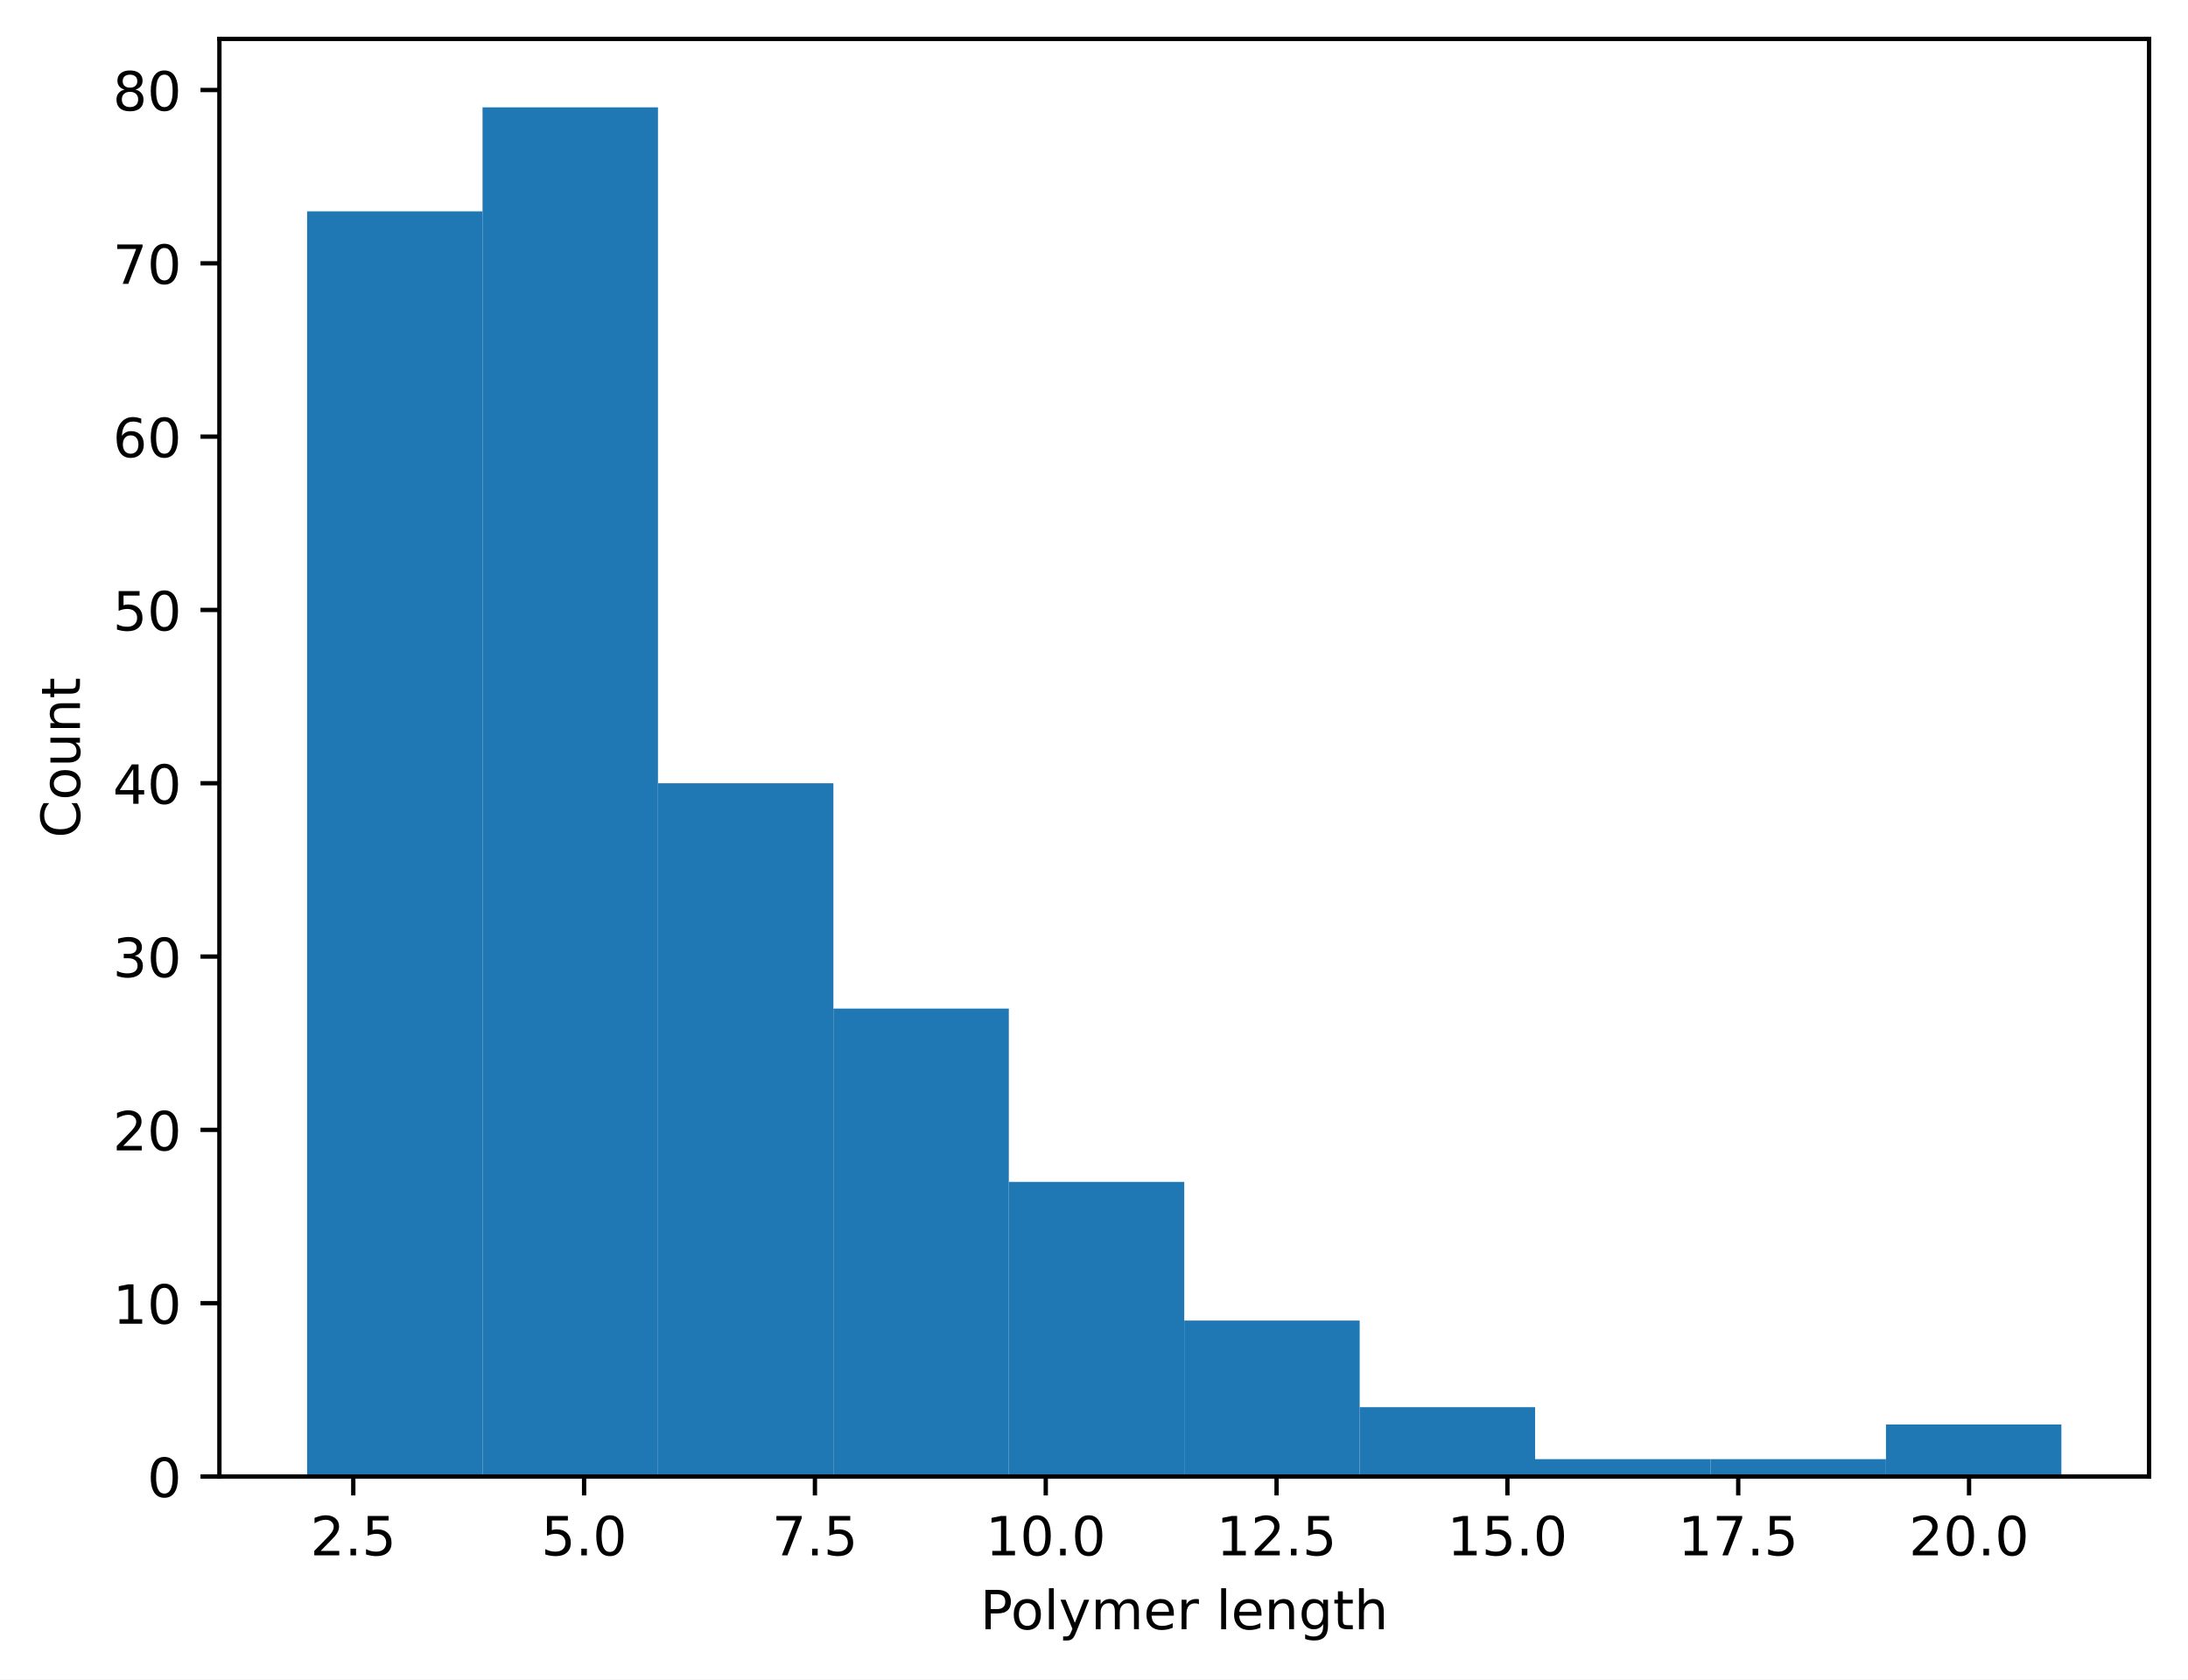
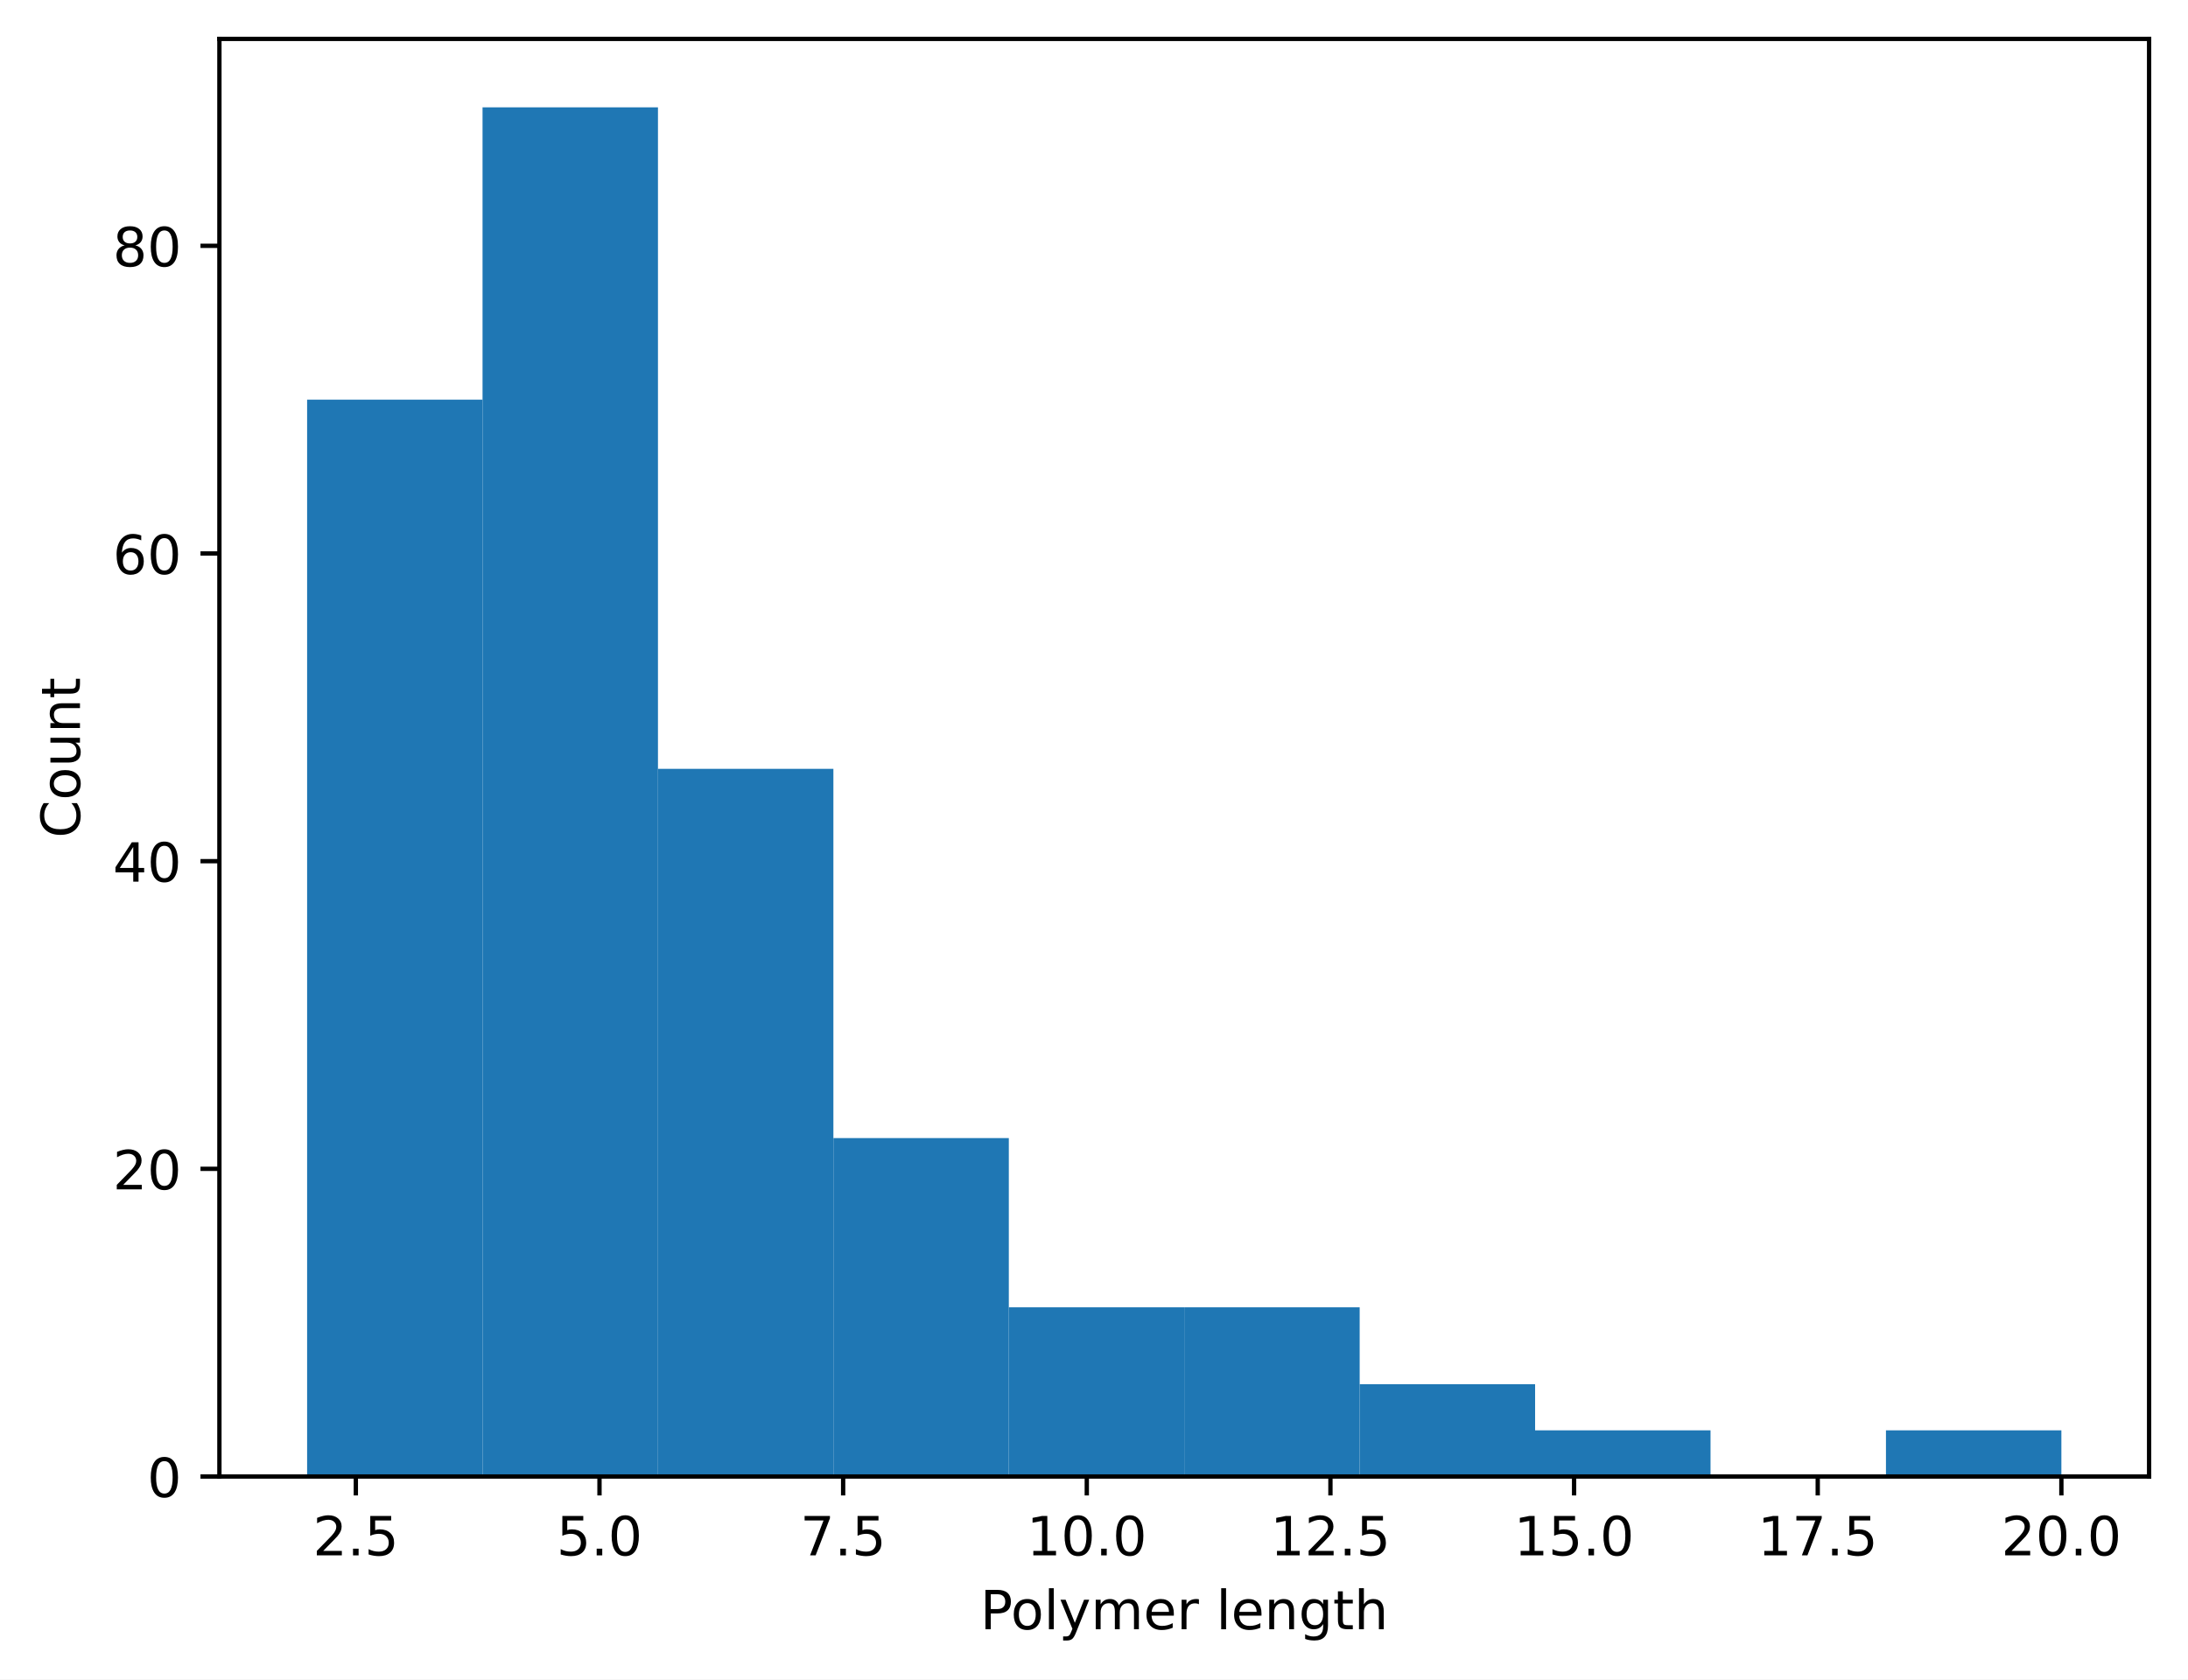
<svg xmlns="http://www.w3.org/2000/svg" xmlns:xlink="http://www.w3.org/1999/xlink" width="404.923pt" height="310.868pt" viewBox="0 0 404.923 310.868" version="1.1">
  <defs>
    <style type="text/css">*{stroke-linejoin: round; stroke-linecap: butt}</style>
  </defs>
  <g id="figure_1">
    <g id="patch_1">
      <path d="M 0 310.868  L 404.923 310.868  L 404.923 0  L 0 0  z " style="fill: #ffffff" />
    </g>
    <g id="axes_1">
      <g id="patch_2">
        <path d="M 40.603 273.312  L 397.723 273.312  L 397.723 7.2  L 40.603 7.2  z " style="fill: #ffffff" />
      </g>
      <g id="patch_3">
-         <path d="M 56.836 273.312  L 89.301 273.312  L 89.301 39.121  L 56.836 39.121  z " clip-path="url(#p811ddba940)" style="fill: #1f77b4" />
+         <path d="M 56.836 273.312  L 89.301 273.312  L 89.301 73.977  L 56.836 73.977  z " clip-path="url(#pc1ab9db2cb)" style="fill: #1f77b4" />
      </g>
      <g id="patch_4">
-         <path d="M 89.301 273.312  L 121.767 273.312  L 121.767 19.872  L 89.301 19.872  z " clip-path="url(#p811ddba940)" style="fill: #1f77b4" />
+         <path d="M 89.301 273.312  L 121.767 273.312  L 121.767 19.872  L 89.301 19.872  z " clip-path="url(#pc1ab9db2cb)" style="fill: #1f77b4" />
      </g>
      <g id="patch_5">
-         <path d="M 121.767 273.312  L 154.232 273.312  L 154.232 144.988  L 121.767 144.988  z " clip-path="url(#p811ddba940)" style="fill: #1f77b4" />
+         <path d="M 121.767 273.312  L 154.232 273.312  L 154.232 142.321  L 121.767 142.321  z " clip-path="url(#pc1ab9db2cb)" style="fill: #1f77b4" />
      </g>
      <g id="patch_6">
-         <path d="M 154.232 273.312  L 186.698 273.312  L 186.698 186.693  L 154.232 186.693  z " clip-path="url(#p811ddba940)" style="fill: #1f77b4" />
+         <path d="M 154.232 273.312  L 186.698 273.312  L 186.698 210.664  L 154.232 210.664  z " clip-path="url(#pc1ab9db2cb)" style="fill: #1f77b4" />
      </g>
      <g id="patch_7">
-         <path d="M 186.698 273.312  L 219.163 273.312  L 219.163 218.774  L 186.698 218.774  z " clip-path="url(#p811ddba940)" style="fill: #1f77b4" />
+         <path d="M 186.698 273.312  L 219.163 273.312  L 219.163 241.988  L 186.698 241.988  z " clip-path="url(#pc1ab9db2cb)" style="fill: #1f77b4" />
      </g>
      <g id="patch_8">
-         <path d="M 219.163 273.312  L 251.629 273.312  L 251.629 244.439  L 219.163 244.439  z " clip-path="url(#p811ddba940)" style="fill: #1f77b4" />
+         <path d="M 219.163 273.312  L 251.629 273.312  L 251.629 241.988  L 219.163 241.988  z " clip-path="url(#pc1ab9db2cb)" style="fill: #1f77b4" />
      </g>
      <g id="patch_9">
-         <path d="M 251.629 273.312  L 284.094 273.312  L 284.094 260.48  L 251.629 260.48  z " clip-path="url(#p811ddba940)" style="fill: #1f77b4" />
+         <path d="M 251.629 273.312  L 284.094 273.312  L 284.094 256.226  L 251.629 256.226  z " clip-path="url(#pc1ab9db2cb)" style="fill: #1f77b4" />
      </g>
      <g id="patch_10">
-         <path d="M 284.094 273.312  L 316.559 273.312  L 316.559 270.104  L 284.094 270.104  z " clip-path="url(#p811ddba940)" style="fill: #1f77b4" />
+         <path d="M 284.094 273.312  L 316.559 273.312  L 316.559 264.769  L 284.094 264.769  z " clip-path="url(#pc1ab9db2cb)" style="fill: #1f77b4" />
      </g>
      <g id="patch_11">
-         <path d="M 316.559 273.312  L 349.025 273.312  L 349.025 270.104  L 316.559 270.104  z " clip-path="url(#p811ddba940)" style="fill: #1f77b4" />
+         <path d="M 316.559 273.312  L 349.025 273.312  L 349.025 273.312  L 316.559 273.312  z " clip-path="url(#pc1ab9db2cb)" style="fill: #1f77b4" />
      </g>
      <g id="patch_12">
-         <path d="M 349.025 273.312  L 381.49 273.312  L 381.49 263.688  L 349.025 263.688  z " clip-path="url(#p811ddba940)" style="fill: #1f77b4" />
+         <path d="M 349.025 273.312  L 381.49 273.312  L 381.49 264.769  L 349.025 264.769  z " clip-path="url(#pc1ab9db2cb)" style="fill: #1f77b4" />
      </g>
      <g id="matplotlib.axis_1">
        <g id="xtick_1">
          <g id="line2d_1">
            <defs>
-               <path id="me19fb6f249" d="M 0 0  L 0 3.5  " style="stroke: #000000; stroke-width: 0.8" />
+               <path id="m4e63eef5a3" d="M 0 0  L 0 3.5  " style="stroke: #000000; stroke-width: 0.8" />
            </defs>
            <g>
-               <use xlink:href="#me19fb6f249" x="65.379" y="273.312" style="stroke: #000000; stroke-width: 0.8" />
+               <use xlink:href="#m4e63eef5a3" x="65.854" y="273.312" style="stroke: #000000; stroke-width: 0.8" />
            </g>
          </g>
          <g id="text_1">
-             <g transform="translate(57.42783 287.9104) scale(0.1 -0.1)">
+             <g transform="translate(57.90247 287.9104) scale(0.1 -0.1)">
              <defs>
                <path id="DejaVuSans-32" d="M 1228 531  L 3431 531  L 3431 0  L 469 0  L 469 531  Q 828 903 1448 1529  Q 2069 2156 2228 2338  Q 2531 2678 2651 2914  Q 2772 3150 2772 3378  Q 2772 3750 2511 3984  Q 2250 4219 1831 4219  Q 1534 4219 1204 4116  Q 875 4013 500 3803  L 500 4441  Q 881 4594 1212 4672  Q 1544 4750 1819 4750  Q 2544 4750 2975 4387  Q 3406 4025 3406 3419  Q 3406 3131 3298 2873  Q 3191 2616 2906 2266  Q 2828 2175 2409 1742  Q 1991 1309 1228 531  z " transform="scale(0.015625)" />
                <path id="DejaVuSans-2e" d="M 684 794  L 1344 794  L 1344 0  L 684 0  L 684 794  z " transform="scale(0.015625)" />
                <path id="DejaVuSans-35" d="M 691 4666  L 3169 4666  L 3169 4134  L 1269 4134  L 1269 2991  Q 1406 3038 1543 3061  Q 1681 3084 1819 3084  Q 2600 3084 3056 2656  Q 3513 2228 3513 1497  Q 3513 744 3044 326  Q 2575 -91 1722 -91  Q 1428 -91 1123 -41  Q 819 9 494 109  L 494 744  Q 775 591 1075 516  Q 1375 441 1709 441  Q 2250 441 2565 725  Q 2881 1009 2881 1497  Q 2881 1984 2565 2268  Q 2250 2553 1709 2553  Q 1456 2553 1204 2497  Q 953 2441 691 2322  L 691 4666  z " transform="scale(0.015625)" />
              </defs>
              <use xlink:href="#DejaVuSans-32" />
              <use xlink:href="#DejaVuSans-2e" transform="translate(63.62305 0)" />
              <use xlink:href="#DejaVuSans-35" transform="translate(95.41016 0)" />
            </g>
          </g>
        </g>
        <g id="xtick_2">
          <g id="line2d_2">
            <g>
-               <use xlink:href="#me19fb6f249" x="108.097" y="273.312" style="stroke: #000000; stroke-width: 0.8" />
+               <use xlink:href="#m4e63eef5a3" x="110.945" y="273.312" style="stroke: #000000; stroke-width: 0.8" />
            </g>
          </g>
          <g id="text_2">
-             <g transform="translate(100.1455 287.9104) scale(0.1 -0.1)">
+             <g transform="translate(102.9934 287.9104) scale(0.1 -0.1)">
              <defs>
                <path id="DejaVuSans-30" d="M 2034 4250  Q 1547 4250 1301 3770  Q 1056 3291 1056 2328  Q 1056 1369 1301 889  Q 1547 409 2034 409  Q 2525 409 2770 889  Q 3016 1369 3016 2328  Q 3016 3291 2770 3770  Q 2525 4250 2034 4250  z M 2034 4750  Q 2819 4750 3233 4129  Q 3647 3509 3647 2328  Q 3647 1150 3233 529  Q 2819 -91 2034 -91  Q 1250 -91 836 529  Q 422 1150 422 2328  Q 422 3509 836 4129  Q 1250 4750 2034 4750  z " transform="scale(0.015625)" />
              </defs>
              <use xlink:href="#DejaVuSans-35" />
              <use xlink:href="#DejaVuSans-2e" transform="translate(63.62305 0)" />
              <use xlink:href="#DejaVuSans-30" transform="translate(95.41016 0)" />
            </g>
          </g>
        </g>
        <g id="xtick_3">
          <g id="line2d_3">
            <g>
-               <use xlink:href="#me19fb6f249" x="150.815" y="273.312" style="stroke: #000000; stroke-width: 0.8" />
+               <use xlink:href="#m4e63eef5a3" x="156.036" y="273.312" style="stroke: #000000; stroke-width: 0.8" />
            </g>
          </g>
          <g id="text_3">
-             <g transform="translate(142.8632 287.9104) scale(0.1 -0.1)">
+             <g transform="translate(148.0843 287.9104) scale(0.1 -0.1)">
              <defs>
                <path id="DejaVuSans-37" d="M 525 4666  L 3525 4666  L 3525 4397  L 1831 0  L 1172 0  L 2766 4134  L 525 4134  L 525 4666  z " transform="scale(0.015625)" />
              </defs>
              <use xlink:href="#DejaVuSans-37" />
              <use xlink:href="#DejaVuSans-2e" transform="translate(63.62305 0)" />
              <use xlink:href="#DejaVuSans-35" transform="translate(95.41016 0)" />
            </g>
          </g>
        </g>
        <g id="xtick_4">
          <g id="line2d_4">
            <g>
-               <use xlink:href="#me19fb6f249" x="193.533" y="273.312" style="stroke: #000000; stroke-width: 0.8" />
+               <use xlink:href="#m4e63eef5a3" x="201.127" y="273.312" style="stroke: #000000; stroke-width: 0.8" />
            </g>
          </g>
          <g id="text_4">
-             <g transform="translate(182.3997 287.9104) scale(0.1 -0.1)">
+             <g transform="translate(189.9939 287.9104) scale(0.1 -0.1)">
              <defs>
                <path id="DejaVuSans-31" d="M 794 531  L 1825 531  L 1825 4091  L 703 3866  L 703 4441  L 1819 4666  L 2450 4666  L 2450 531  L 3481 531  L 3481 0  L 794 0  L 794 531  z " transform="scale(0.015625)" />
              </defs>
              <use xlink:href="#DejaVuSans-31" />
              <use xlink:href="#DejaVuSans-30" transform="translate(63.62305 0)" />
              <use xlink:href="#DejaVuSans-2e" transform="translate(127.2461 0)" />
              <use xlink:href="#DejaVuSans-30" transform="translate(159.0332 0)" />
            </g>
          </g>
        </g>
        <g id="xtick_5">
          <g id="line2d_5">
            <g>
-               <use xlink:href="#me19fb6f249" x="236.25" y="273.312" style="stroke: #000000; stroke-width: 0.8" />
+               <use xlink:href="#m4e63eef5a3" x="246.218" y="273.312" style="stroke: #000000; stroke-width: 0.8" />
            </g>
          </g>
          <g id="text_5">
-             <g transform="translate(225.1174 287.9104) scale(0.1 -0.1)">
+             <g transform="translate(235.0849 287.9104) scale(0.1 -0.1)">
              <use xlink:href="#DejaVuSans-31" />
              <use xlink:href="#DejaVuSans-32" transform="translate(63.62305 0)" />
              <use xlink:href="#DejaVuSans-2e" transform="translate(127.2461 0)" />
              <use xlink:href="#DejaVuSans-35" transform="translate(159.0332 0)" />
            </g>
          </g>
        </g>
        <g id="xtick_6">
          <g id="line2d_6">
            <g>
-               <use xlink:href="#me19fb6f249" x="278.968" y="273.312" style="stroke: #000000; stroke-width: 0.8" />
+               <use xlink:href="#m4e63eef5a3" x="291.309" y="273.312" style="stroke: #000000; stroke-width: 0.8" />
            </g>
          </g>
          <g id="text_6">
-             <g transform="translate(267.8351 287.9104) scale(0.1 -0.1)">
+             <g transform="translate(280.1758 287.9104) scale(0.1 -0.1)">
              <use xlink:href="#DejaVuSans-31" />
              <use xlink:href="#DejaVuSans-35" transform="translate(63.62305 0)" />
              <use xlink:href="#DejaVuSans-2e" transform="translate(127.2461 0)" />
              <use xlink:href="#DejaVuSans-30" transform="translate(159.0332 0)" />
            </g>
          </g>
        </g>
        <g id="xtick_7">
          <g id="line2d_7">
            <g>
-               <use xlink:href="#me19fb6f249" x="321.686" y="273.312" style="stroke: #000000; stroke-width: 0.8" />
+               <use xlink:href="#m4e63eef5a3" x="336.399" y="273.312" style="stroke: #000000; stroke-width: 0.8" />
            </g>
          </g>
          <g id="text_7">
-             <g transform="translate(310.5528 287.9104) scale(0.1 -0.1)">
+             <g transform="translate(325.2667 287.9104) scale(0.1 -0.1)">
              <use xlink:href="#DejaVuSans-31" />
              <use xlink:href="#DejaVuSans-37" transform="translate(63.62305 0)" />
              <use xlink:href="#DejaVuSans-2e" transform="translate(127.2461 0)" />
              <use xlink:href="#DejaVuSans-35" transform="translate(159.0332 0)" />
            </g>
          </g>
        </g>
        <g id="xtick_8">
          <g id="line2d_8">
            <g>
-               <use xlink:href="#me19fb6f249" x="364.403" y="273.312" style="stroke: #000000; stroke-width: 0.8" />
+               <use xlink:href="#m4e63eef5a3" x="381.49" y="273.312" style="stroke: #000000; stroke-width: 0.8" />
            </g>
          </g>
          <g id="text_8">
-             <g transform="translate(353.2705 287.9104) scale(0.1 -0.1)">
+             <g transform="translate(370.3576 287.9104) scale(0.1 -0.1)">
              <use xlink:href="#DejaVuSans-32" />
              <use xlink:href="#DejaVuSans-30" transform="translate(63.62305 0)" />
              <use xlink:href="#DejaVuSans-2e" transform="translate(127.2461 0)" />
              <use xlink:href="#DejaVuSans-30" transform="translate(159.0332 0)" />
            </g>
          </g>
        </g>
        <g id="text_9">
          <g transform="translate(181.3928 301.5886) scale(0.1 -0.1)">
            <defs>
              <path id="DejaVuSans-50" d="M 1259 4147  L 1259 2394  L 2053 2394  Q 2494 2394 2734 2622  Q 2975 2850 2975 3272  Q 2975 3691 2734 3919  Q 2494 4147 2053 4147  L 1259 4147  z M 628 4666  L 2053 4666  Q 2838 4666 3239 4311  Q 3641 3956 3641 3272  Q 3641 2581 3239 2228  Q 2838 1875 2053 1875  L 1259 1875  L 1259 0  L 628 0  L 628 4666  z " transform="scale(0.015625)" />
              <path id="DejaVuSans-6f" d="M 1959 3097  Q 1497 3097 1228 2736  Q 959 2375 959 1747  Q 959 1119 1226 758  Q 1494 397 1959 397  Q 2419 397 2687 759  Q 2956 1122 2956 1747  Q 2956 2369 2687 2733  Q 2419 3097 1959 3097  z M 1959 3584  Q 2709 3584 3137 3096  Q 3566 2609 3566 1747  Q 3566 888 3137 398  Q 2709 -91 1959 -91  Q 1206 -91 779 398  Q 353 888 353 1747  Q 353 2609 779 3096  Q 1206 3584 1959 3584  z " transform="scale(0.015625)" />
              <path id="DejaVuSans-6c" d="M 603 4863  L 1178 4863  L 1178 0  L 603 0  L 603 4863  z " transform="scale(0.015625)" />
              <path id="DejaVuSans-79" d="M 2059 -325  Q 1816 -950 1584 -1140  Q 1353 -1331 966 -1331  L 506 -1331  L 506 -850  L 844 -850  Q 1081 -850 1212 -737  Q 1344 -625 1503 -206  L 1606 56  L 191 3500  L 800 3500  L 1894 763  L 2988 3500  L 3597 3500  L 2059 -325  z " transform="scale(0.015625)" />
              <path id="DejaVuSans-6d" d="M 3328 2828  Q 3544 3216 3844 3400  Q 4144 3584 4550 3584  Q 5097 3584 5394 3201  Q 5691 2819 5691 2113  L 5691 0  L 5113 0  L 5113 2094  Q 5113 2597 4934 2840  Q 4756 3084 4391 3084  Q 3944 3084 3684 2787  Q 3425 2491 3425 1978  L 3425 0  L 2847 0  L 2847 2094  Q 2847 2600 2669 2842  Q 2491 3084 2119 3084  Q 1678 3084 1418 2786  Q 1159 2488 1159 1978  L 1159 0  L 581 0  L 581 3500  L 1159 3500  L 1159 2956  Q 1356 3278 1631 3431  Q 1906 3584 2284 3584  Q 2666 3584 2933 3390  Q 3200 3197 3328 2828  z " transform="scale(0.015625)" />
              <path id="DejaVuSans-65" d="M 3597 1894  L 3597 1613  L 953 1613  Q 991 1019 1311 708  Q 1631 397 2203 397  Q 2534 397 2845 478  Q 3156 559 3463 722  L 3463 178  Q 3153 47 2828 -22  Q 2503 -91 2169 -91  Q 1331 -91 842 396  Q 353 884 353 1716  Q 353 2575 817 3079  Q 1281 3584 2069 3584  Q 2775 3584 3186 3129  Q 3597 2675 3597 1894  z M 3022 2063  Q 3016 2534 2758 2815  Q 2500 3097 2075 3097  Q 1594 3097 1305 2825  Q 1016 2553 972 2059  L 3022 2063  z " transform="scale(0.015625)" />
              <path id="DejaVuSans-72" d="M 2631 2963  Q 2534 3019 2420 3045  Q 2306 3072 2169 3072  Q 1681 3072 1420 2755  Q 1159 2438 1159 1844  L 1159 0  L 581 0  L 581 3500  L 1159 3500  L 1159 2956  Q 1341 3275 1631 3429  Q 1922 3584 2338 3584  Q 2397 3584 2469 3576  Q 2541 3569 2628 3553  L 2631 2963  z " transform="scale(0.015625)" />
              <path id="DejaVuSans-20" transform="scale(0.015625)" />
              <path id="DejaVuSans-6e" d="M 3513 2113  L 3513 0  L 2938 0  L 2938 2094  Q 2938 2591 2744 2837  Q 2550 3084 2163 3084  Q 1697 3084 1428 2787  Q 1159 2491 1159 1978  L 1159 0  L 581 0  L 581 3500  L 1159 3500  L 1159 2956  Q 1366 3272 1645 3428  Q 1925 3584 2291 3584  Q 2894 3584 3203 3211  Q 3513 2838 3513 2113  z " transform="scale(0.015625)" />
              <path id="DejaVuSans-67" d="M 2906 1791  Q 2906 2416 2648 2759  Q 2391 3103 1925 3103  Q 1463 3103 1205 2759  Q 947 2416 947 1791  Q 947 1169 1205 825  Q 1463 481 1925 481  Q 2391 481 2648 825  Q 2906 1169 2906 1791  z M 3481 434  Q 3481 -459 3084 -895  Q 2688 -1331 1869 -1331  Q 1566 -1331 1297 -1286  Q 1028 -1241 775 -1147  L 775 -588  Q 1028 -725 1275 -790  Q 1522 -856 1778 -856  Q 2344 -856 2625 -561  Q 2906 -266 2906 331  L 2906 616  Q 2728 306 2450 153  Q 2172 0 1784 0  Q 1141 0 747 490  Q 353 981 353 1791  Q 353 2603 747 3093  Q 1141 3584 1784 3584  Q 2172 3584 2450 3431  Q 2728 3278 2906 2969  L 2906 3500  L 3481 3500  L 3481 434  z " transform="scale(0.015625)" />
              <path id="DejaVuSans-74" d="M 1172 4494  L 1172 3500  L 2356 3500  L 2356 3053  L 1172 3053  L 1172 1153  Q 1172 725 1289 603  Q 1406 481 1766 481  L 2356 481  L 2356 0  L 1766 0  Q 1100 0 847 248  Q 594 497 594 1153  L 594 3053  L 172 3053  L 172 3500  L 594 3500  L 594 4494  L 1172 4494  z " transform="scale(0.015625)" />
              <path id="DejaVuSans-68" d="M 3513 2113  L 3513 0  L 2938 0  L 2938 2094  Q 2938 2591 2744 2837  Q 2550 3084 2163 3084  Q 1697 3084 1428 2787  Q 1159 2491 1159 1978  L 1159 0  L 581 0  L 581 4863  L 1159 4863  L 1159 2956  Q 1366 3272 1645 3428  Q 1925 3584 2291 3584  Q 2894 3584 3203 3211  Q 3513 2838 3513 2113  z " transform="scale(0.015625)" />
            </defs>
            <use xlink:href="#DejaVuSans-50" />
            <use xlink:href="#DejaVuSans-6f" transform="translate(56.67773 0)" />
            <use xlink:href="#DejaVuSans-6c" transform="translate(117.8594 0)" />
            <use xlink:href="#DejaVuSans-79" transform="translate(145.6426 0)" />
            <use xlink:href="#DejaVuSans-6d" transform="translate(204.8223 0)" />
            <use xlink:href="#DejaVuSans-65" transform="translate(302.2344 0)" />
            <use xlink:href="#DejaVuSans-72" transform="translate(363.7578 0)" />
            <use xlink:href="#DejaVuSans-20" transform="translate(404.8711 0)" />
            <use xlink:href="#DejaVuSans-6c" transform="translate(436.6582 0)" />
            <use xlink:href="#DejaVuSans-65" transform="translate(464.4414 0)" />
            <use xlink:href="#DejaVuSans-6e" transform="translate(525.9648 0)" />
            <use xlink:href="#DejaVuSans-67" transform="translate(589.3438 0)" />
            <use xlink:href="#DejaVuSans-74" transform="translate(652.8203 0)" />
            <use xlink:href="#DejaVuSans-68" transform="translate(692.0293 0)" />
          </g>
        </g>
      </g>
      <g id="matplotlib.axis_2">
        <g id="ytick_1">
          <g id="line2d_9">
            <defs>
-               <path id="m746cbba1c4" d="M 0 0  L -3.5 0  " style="stroke: #000000; stroke-width: 0.8" />
+               <path id="m2ea746e9d0" d="M 0 0  L -3.5 0  " style="stroke: #000000; stroke-width: 0.8" />
            </defs>
            <g>
-               <use xlink:href="#m746cbba1c4" x="40.603" y="273.312" style="stroke: #000000; stroke-width: 0.8" />
+               <use xlink:href="#m2ea746e9d0" x="40.603" y="273.312" style="stroke: #000000; stroke-width: 0.8" />
            </g>
          </g>
          <g id="text_10">
            <g transform="translate(27.24063 277.1112) scale(0.1 -0.1)">
              <use xlink:href="#DejaVuSans-30" />
            </g>
          </g>
        </g>
        <g id="ytick_2">
          <g id="line2d_10">
            <g>
-               <use xlink:href="#m746cbba1c4" x="40.603" y="241.231" style="stroke: #000000; stroke-width: 0.8" />
+               <use xlink:href="#m2ea746e9d0" x="40.603" y="216.359" style="stroke: #000000; stroke-width: 0.8" />
            </g>
          </g>
          <g id="text_11">
-             <g transform="translate(20.87813 245.0302) scale(0.1 -0.1)">
-               <use xlink:href="#DejaVuSans-31" />
+             <g transform="translate(20.87813 220.1584) scale(0.1 -0.1)">
+               <use xlink:href="#DejaVuSans-32" />
              <use xlink:href="#DejaVuSans-30" transform="translate(63.62305 0)" />
            </g>
          </g>
        </g>
        <g id="ytick_3">
          <g id="line2d_11">
            <g>
-               <use xlink:href="#m746cbba1c4" x="40.603" y="209.15" style="stroke: #000000; stroke-width: 0.8" />
+               <use xlink:href="#m2ea746e9d0" x="40.603" y="159.406" style="stroke: #000000; stroke-width: 0.8" />
            </g>
          </g>
          <g id="text_12">
-             <g transform="translate(20.87813 212.9492) scale(0.1 -0.1)">
-               <use xlink:href="#DejaVuSans-32" />
+             <g transform="translate(20.87813 163.2056) scale(0.1 -0.1)">
+               <defs>
+                 <path id="DejaVuSans-34" d="M 2419 4116  L 825 1625  L 2419 1625  L 2419 4116  z M 2253 4666  L 3047 4666  L 3047 1625  L 3713 1625  L 3713 1100  L 3047 1100  L 3047 0  L 2419 0  L 2419 1100  L 313 1100  L 313 1709  L 2253 4666  z " transform="scale(0.015625)" />
+               </defs>
+               <use xlink:href="#DejaVuSans-34" />
              <use xlink:href="#DejaVuSans-30" transform="translate(63.62305 0)" />
            </g>
          </g>
        </g>
        <g id="ytick_4">
          <g id="line2d_12">
            <g>
-               <use xlink:href="#m746cbba1c4" x="40.603" y="177.069" style="stroke: #000000; stroke-width: 0.8" />
+               <use xlink:href="#m2ea746e9d0" x="40.603" y="102.454" style="stroke: #000000; stroke-width: 0.8" />
            </g>
          </g>
          <g id="text_13">
-             <g transform="translate(20.87813 180.8682) scale(0.1 -0.1)">
-               <defs>
-                 <path id="DejaVuSans-33" d="M 2597 2516  Q 3050 2419 3304 2112  Q 3559 1806 3559 1356  Q 3559 666 3084 287  Q 2609 -91 1734 -91  Q 1441 -91 1130 -33  Q 819 25 488 141  L 488 750  Q 750 597 1062 519  Q 1375 441 1716 441  Q 2309 441 2620 675  Q 2931 909 2931 1356  Q 2931 1769 2642 2001  Q 2353 2234 1838 2234  L 1294 2234  L 1294 2753  L 1863 2753  Q 2328 2753 2575 2939  Q 2822 3125 2822 3475  Q 2822 3834 2567 4026  Q 2313 4219 1838 4219  Q 1578 4219 1281 4162  Q 984 4106 628 3988  L 628 4550  Q 988 4650 1302 4700  Q 1616 4750 1894 4750  Q 2613 4750 3031 4423  Q 3450 4097 3450 3541  Q 3450 3153 3228 2886  Q 3006 2619 2597 2516  z " transform="scale(0.015625)" />
-               </defs>
-               <use xlink:href="#DejaVuSans-33" />
+             <g transform="translate(20.87813 106.2528) scale(0.1 -0.1)">
+               <defs>
+                 <path id="DejaVuSans-36" d="M 2113 2584  Q 1688 2584 1439 2293  Q 1191 2003 1191 1497  Q 1191 994 1439 701  Q 1688 409 2113 409  Q 2538 409 2786 701  Q 3034 994 3034 1497  Q 3034 2003 2786 2293  Q 2538 2584 2113 2584  z M 3366 4563  L 3366 3988  Q 3128 4100 2886 4159  Q 2644 4219 2406 4219  Q 1781 4219 1451 3797  Q 1122 3375 1075 2522  Q 1259 2794 1537 2939  Q 1816 3084 2150 3084  Q 2853 3084 3261 2657  Q 3669 2231 3669 1497  Q 3669 778 3244 343  Q 2819 -91 2113 -91  Q 1303 -91 875 529  Q 447 1150 447 2328  Q 447 3434 972 4092  Q 1497 4750 2381 4750  Q 2619 4750 2861 4703  Q 3103 4656 3366 4563  z " transform="scale(0.015625)" />
+               </defs>
+               <use xlink:href="#DejaVuSans-36" />
              <use xlink:href="#DejaVuSans-30" transform="translate(63.62305 0)" />
            </g>
          </g>
        </g>
        <g id="ytick_5">
          <g id="line2d_13">
            <g>
-               <use xlink:href="#m746cbba1c4" x="40.603" y="144.988" style="stroke: #000000; stroke-width: 0.8" />
+               <use xlink:href="#m2ea746e9d0" x="40.603" y="45.501" style="stroke: #000000; stroke-width: 0.8" />
            </g>
          </g>
          <g id="text_14">
-             <g transform="translate(20.87813 148.7872) scale(0.1 -0.1)">
-               <defs>
-                 <path id="DejaVuSans-34" d="M 2419 4116  L 825 1625  L 2419 1625  L 2419 4116  z M 2253 4666  L 3047 4666  L 3047 1625  L 3713 1625  L 3713 1100  L 3047 1100  L 3047 0  L 2419 0  L 2419 1100  L 313 1100  L 313 1709  L 2253 4666  z " transform="scale(0.015625)" />
-               </defs>
-               <use xlink:href="#DejaVuSans-34" />
-               <use xlink:href="#DejaVuSans-30" transform="translate(63.62305 0)" />
-             </g>
-           </g>
-         </g>
-         <g id="ytick_6">
-           <g id="line2d_14">
-             <g>
-               <use xlink:href="#m746cbba1c4" x="40.603" y="112.907" style="stroke: #000000; stroke-width: 0.8" />
-             </g>
-           </g>
-           <g id="text_15">
-             <g transform="translate(20.87813 116.7062) scale(0.1 -0.1)">
-               <use xlink:href="#DejaVuSans-35" />
-               <use xlink:href="#DejaVuSans-30" transform="translate(63.62305 0)" />
-             </g>
-           </g>
-         </g>
-         <g id="ytick_7">
-           <g id="line2d_15">
-             <g>
-               <use xlink:href="#m746cbba1c4" x="40.603" y="80.826" style="stroke: #000000; stroke-width: 0.8" />
-             </g>
-           </g>
-           <g id="text_16">
-             <g transform="translate(20.87813 84.62514) scale(0.1 -0.1)">
-               <defs>
-                 <path id="DejaVuSans-36" d="M 2113 2584  Q 1688 2584 1439 2293  Q 1191 2003 1191 1497  Q 1191 994 1439 701  Q 1688 409 2113 409  Q 2538 409 2786 701  Q 3034 994 3034 1497  Q 3034 2003 2786 2293  Q 2538 2584 2113 2584  z M 3366 4563  L 3366 3988  Q 3128 4100 2886 4159  Q 2644 4219 2406 4219  Q 1781 4219 1451 3797  Q 1122 3375 1075 2522  Q 1259 2794 1537 2939  Q 1816 3084 2150 3084  Q 2853 3084 3261 2657  Q 3669 2231 3669 1497  Q 3669 778 3244 343  Q 2819 -91 2113 -91  Q 1303 -91 875 529  Q 447 1150 447 2328  Q 447 3434 972 4092  Q 1497 4750 2381 4750  Q 2619 4750 2861 4703  Q 3103 4656 3366 4563  z " transform="scale(0.015625)" />
-               </defs>
-               <use xlink:href="#DejaVuSans-36" />
-               <use xlink:href="#DejaVuSans-30" transform="translate(63.62305 0)" />
-             </g>
-           </g>
-         </g>
-         <g id="ytick_8">
-           <g id="line2d_16">
-             <g>
-               <use xlink:href="#m746cbba1c4" x="40.603" y="48.745" style="stroke: #000000; stroke-width: 0.8" />
-             </g>
-           </g>
-           <g id="text_17">
-             <g transform="translate(20.87813 52.54413) scale(0.1 -0.1)">
-               <use xlink:href="#DejaVuSans-37" />
-               <use xlink:href="#DejaVuSans-30" transform="translate(63.62305 0)" />
-             </g>
-           </g>
-         </g>
-         <g id="ytick_9">
-           <g id="line2d_17">
-             <g>
-               <use xlink:href="#m746cbba1c4" x="40.603" y="16.664" style="stroke: #000000; stroke-width: 0.8" />
-             </g>
-           </g>
-           <g id="text_18">
-             <g transform="translate(20.87813 20.46312) scale(0.1 -0.1)">
+             <g transform="translate(20.87813 49.29998) scale(0.1 -0.1)">
              <defs>
                <path id="DejaVuSans-38" d="M 2034 2216  Q 1584 2216 1326 1975  Q 1069 1734 1069 1313  Q 1069 891 1326 650  Q 1584 409 2034 409  Q 2484 409 2743 651  Q 3003 894 3003 1313  Q 3003 1734 2745 1975  Q 2488 2216 2034 2216  z M 1403 2484  Q 997 2584 770 2862  Q 544 3141 544 3541  Q 544 4100 942 4425  Q 1341 4750 2034 4750  Q 2731 4750 3128 4425  Q 3525 4100 3525 3541  Q 3525 3141 3298 2862  Q 3072 2584 2669 2484  Q 3125 2378 3379 2068  Q 3634 1759 3634 1313  Q 3634 634 3220 271  Q 2806 -91 2034 -91  Q 1263 -91 848 271  Q 434 634 434 1313  Q 434 1759 690 2068  Q 947 2378 1403 2484  z M 1172 3481  Q 1172 3119 1398 2916  Q 1625 2713 2034 2713  Q 2441 2713 2670 2916  Q 2900 3119 2900 3481  Q 2900 3844 2670 4047  Q 2441 4250 2034 4250  Q 1625 4250 1398 4047  Q 1172 3844 1172 3481  z " transform="scale(0.015625)" />
              </defs>
              <use xlink:href="#DejaVuSans-38" />
              <use xlink:href="#DejaVuSans-30" transform="translate(63.62305 0)" />
            </g>
          </g>
        </g>
-         <g id="text_19">
+         <g id="text_15">
          <g transform="translate(14.79844 155.1044) rotate(-90) scale(0.1 -0.1)">
            <defs>
              <path id="DejaVuSans-43" d="M 4122 4306  L 4122 3641  Q 3803 3938 3442 4084  Q 3081 4231 2675 4231  Q 1875 4231 1450 3742  Q 1025 3253 1025 2328  Q 1025 1406 1450 917  Q 1875 428 2675 428  Q 3081 428 3442 575  Q 3803 722 4122 1019  L 4122 359  Q 3791 134 3420 21  Q 3050 -91 2638 -91  Q 1578 -91 968 557  Q 359 1206 359 2328  Q 359 3453 968 4101  Q 1578 4750 2638 4750  Q 3056 4750 3426 4639  Q 3797 4528 4122 4306  z " transform="scale(0.015625)" />
              <path id="DejaVuSans-75" d="M 544 1381  L 544 3500  L 1119 3500  L 1119 1403  Q 1119 906 1312 657  Q 1506 409 1894 409  Q 2359 409 2629 706  Q 2900 1003 2900 1516  L 2900 3500  L 3475 3500  L 3475 0  L 2900 0  L 2900 538  Q 2691 219 2414 64  Q 2138 -91 1772 -91  Q 1169 -91 856 284  Q 544 659 544 1381  z M 1991 3584  L 1991 3584  z " transform="scale(0.015625)" />
            </defs>
            <use xlink:href="#DejaVuSans-43" />
            <use xlink:href="#DejaVuSans-6f" transform="translate(69.82422 0)" />
            <use xlink:href="#DejaVuSans-75" transform="translate(131.0059 0)" />
            <use xlink:href="#DejaVuSans-6e" transform="translate(194.3848 0)" />
            <use xlink:href="#DejaVuSans-74" transform="translate(257.7637 0)" />
          </g>
        </g>
      </g>
      <g id="patch_13">
        <path d="M 40.603 273.312  L 40.603 7.2  " style="fill: none; stroke: #000000; stroke-width: 0.8; stroke-linejoin: miter; stroke-linecap: square" />
      </g>
      <g id="patch_14">
        <path d="M 397.723 273.312  L 397.723 7.2  " style="fill: none; stroke: #000000; stroke-width: 0.8; stroke-linejoin: miter; stroke-linecap: square" />
      </g>
      <g id="patch_15">
        <path d="M 40.603 273.312  L 397.723 273.312  " style="fill: none; stroke: #000000; stroke-width: 0.8; stroke-linejoin: miter; stroke-linecap: square" />
      </g>
      <g id="patch_16">
        <path d="M 40.603 7.2  L 397.723 7.2  " style="fill: none; stroke: #000000; stroke-width: 0.8; stroke-linejoin: miter; stroke-linecap: square" />
      </g>
    </g>
  </g>
  <defs>
-     <clipPath id="p811ddba940">
+     <clipPath id="pc1ab9db2cb">
      <rect x="40.603" y="7.2" width="357.12" height="266.112" />
    </clipPath>
  </defs>
</svg>
